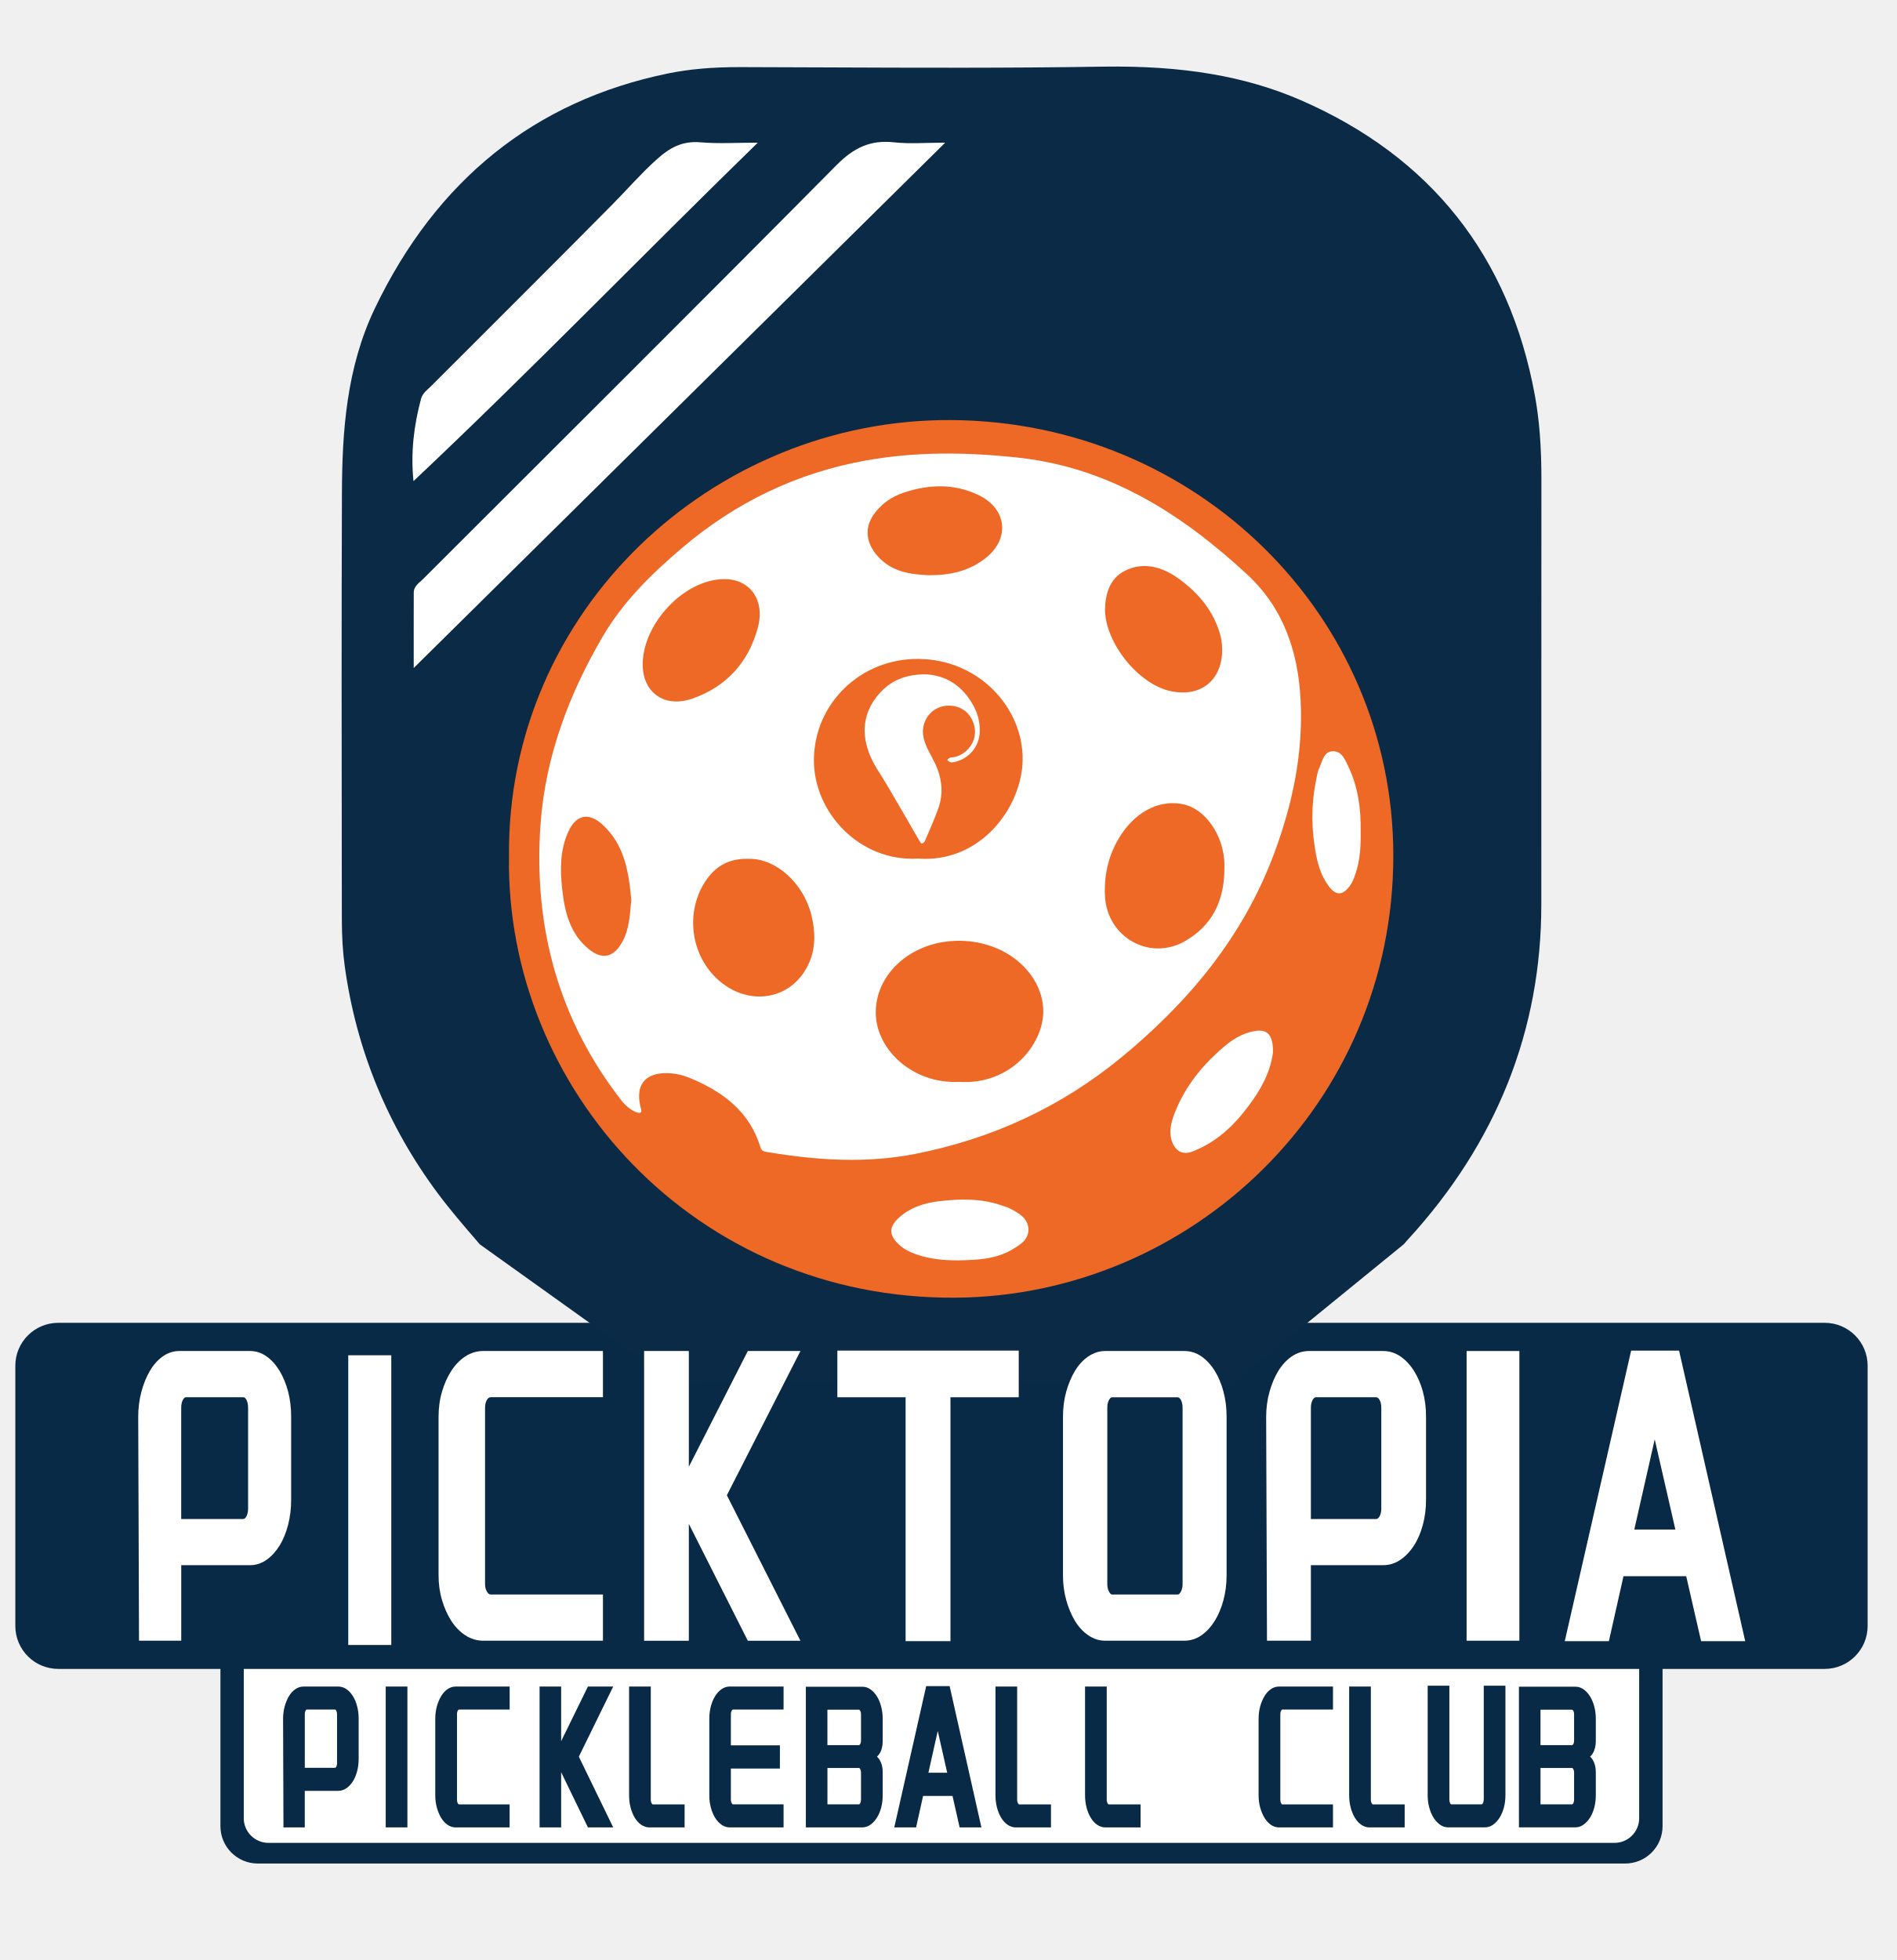
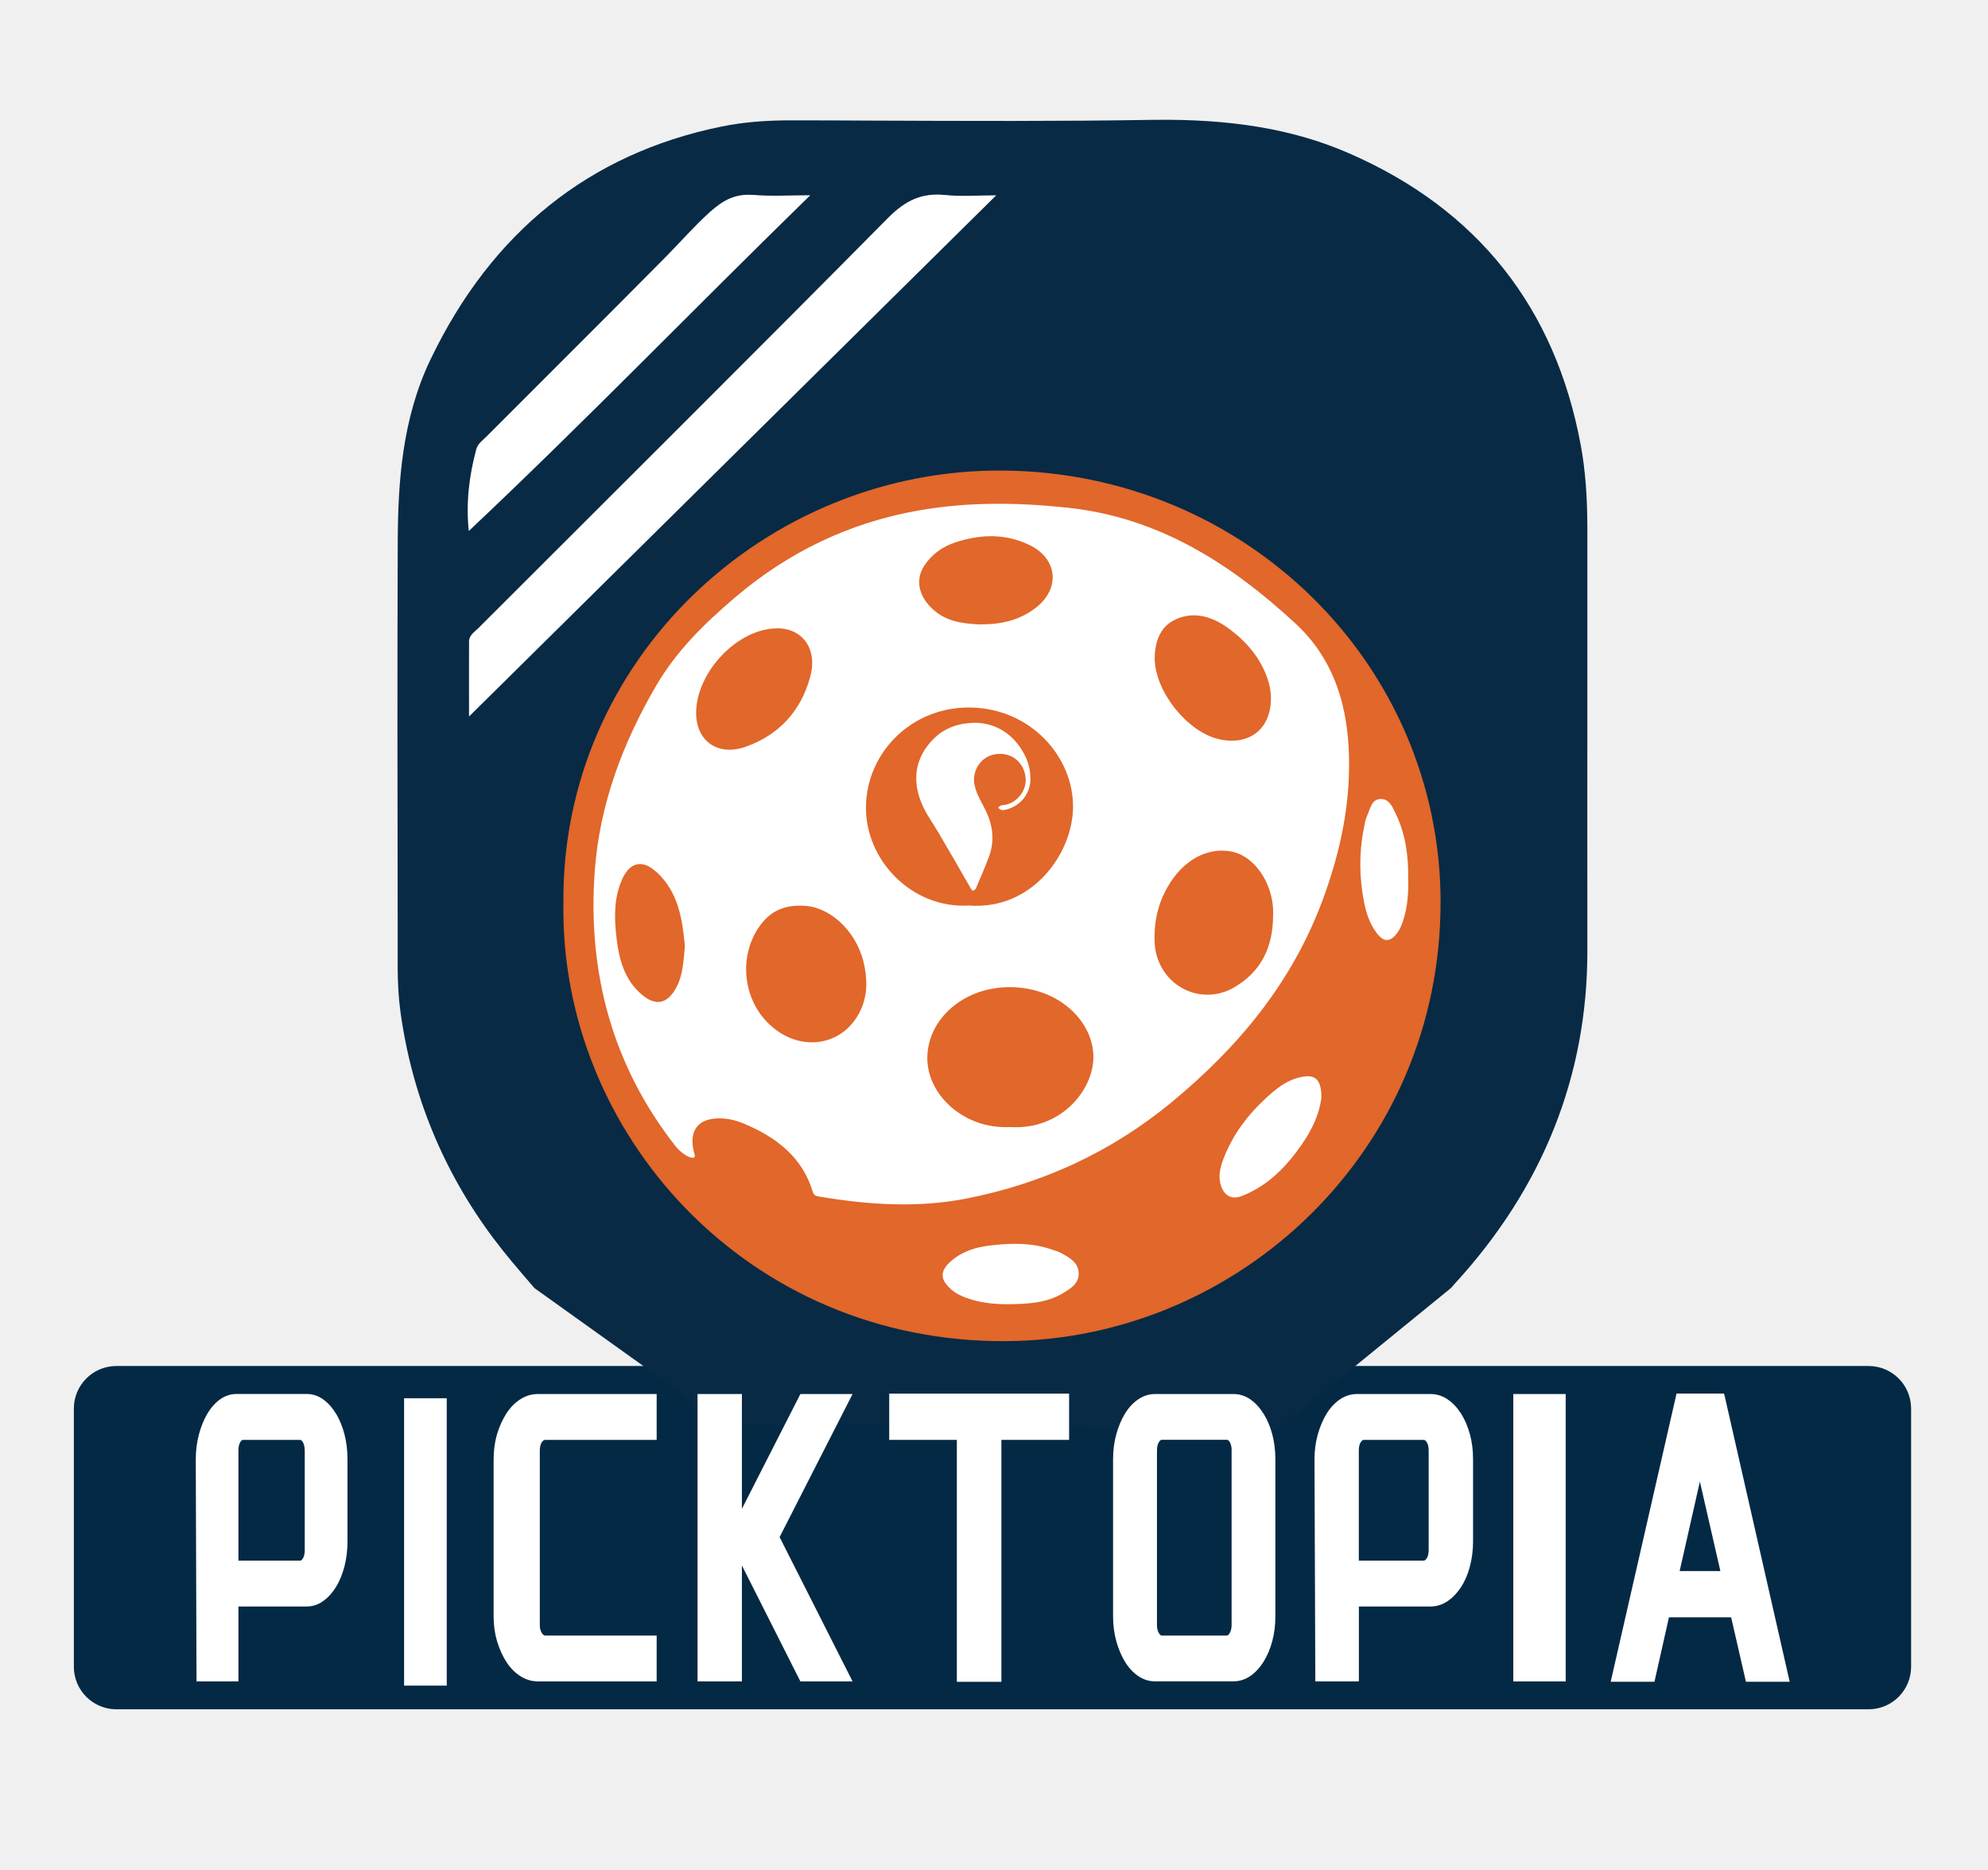
- <svg xmlns="http://www.w3.org/2000/svg" version="1.1" id="图层_1" x="0px" y="0px" viewBox="80 380 600 620" style="enable-background:new 0 0 768 1366;" xml:space="preserve">
-   <style type="text/css">
- 	.st0{fill:#082A46;}
- 	.st1{fill:#FFFFFF;}
- 	.st2{fill:#0A2A46;}
- 	.st3{fill:none;}
- 	.st4{fill:#EE6826;}
- </style>
+ <svg xmlns="http://www.w3.org/2000/svg" id="_图层_1" data-name="图层 1" viewBox="0 0 288 270.83">
+   <defs>
+     <style>
+       .cls-1 {
+         fill: none;
+       }
+ 
+       .cls-1, .cls-2, .cls-3, .cls-4, .cls-5 {
+         stroke-width: 0px;
+       }
+ 
+       .cls-2 {
+         fill: #fff;
+       }
+ 
+       .cls-3 {
+         fill: #e1672a;
+       }
+ 
+       .cls-4 {
+         fill: #042944;
+       }
+ 
+       .cls-5 {
+         fill: #082a45;
+       }
+     </style>
+   </defs>
+   <rect class="cls-4" x="10.7" y="197.84" width="266.16" height="49.72" rx="6.16" ry="6.16" />
+   <path class="cls-5" d="m105.37,206.54l-27.93-19.97-.39-.45c-1.98-2.3-3.85-4.47-5.6-6.81-7.26-9.72-11.78-20.73-13.43-32.73-.28-2-.41-4.2-.41-6.73v-7.06c-.03-17.78-.06-36.16.01-54.24.03-8.68.63-17.89,4.73-26.45,8.85-18.47,23.01-29.83,42.07-33.75,3.1-.64,6.44-.94,10.58-.92,3.93,0,7.87.02,11.8.04,13.16.05,26.78.11,40.13-.11,11.44-.17,20.49,1.35,28.48,4.83,18.63,8.11,29.93,22.37,33.61,42.38.64,3.51.94,7.34.94,12.07,0,7.37,0,14.74,0,22.11,0,12.99-.02,25.98,0,38.98.01,18.08-6.45,34.29-19.2,48.18-.08.09-.16.18-.24.27l-.31.36-25.29,20.61-4.74.12c-9.35-.53-54.14-1.24-68.28-.89l-6.53.15Z" />
+   <path class="cls-2" d="m136.96,28.25c-3.43-.38-5.82.81-8.29,3.29-19.7,19.9-39.57,39.64-59.37,59.43-.56.56-1.35,1.02-1.35,1.95-.02,3.37,0,6.73,0,10.85,25.66-25.36,50.82-50.23,76.37-75.48-2.83,0-5.12.2-7.35-.05Z" />
+   <path class="cls-1" d="m199.46,135.15c1.02,1.34,1.95,1.31,2.97-.03.39-.52.62-1.11.83-1.74.68-1.99.8-4.04.76-6.3.04-3.04-.36-6.17-1.75-9.13-.49-1.03-.95-2.26-2.23-2.24-1.35.02-1.52,1.46-1.97,2.43-.27.58-.36,1.25-.48,1.88-.7,3.52-.65,7.06.03,10.57.31,1.62.83,3.21,1.85,4.55Z" />
+   <path class="cls-2" d="m109.18,28.24c-2.66-.23-4.43.74-6.41,2.53-2.22,2.01-4.14,4.23-6.23,6.34-8.64,8.73-17.36,17.39-26.04,26.09-.57.57-1.29,1.05-1.51,1.89-1.03,3.84-1.5,7.73-1.08,11.82,16.83-15.85,32.74-32.32,49.47-48.63-3.02,0-5.63.17-8.2-.05Z" />
+   <path class="cls-3" d="m208.7,130.64c-.05-34.47-28.28-62.28-63.53-62.49-34.28-.2-63.88,27.37-63.55,62.67-.51,33.34,26.66,63.73,64.28,63.42,33.64-.28,62.85-27.65,62.79-63.6Z" />
+   <path class="cls-3" d="m187.07,167.75c-1.95,2.4-4.29,4.36-7.26,5.49-1.28.49-2.36.02-2.89-1.39-.51-1.37-.19-2.69.29-3.97,1.33-3.53,3.53-6.44,6.32-8.98,1.36-1.24,2.72-2.33,4.54-2.83,2.34-.64,3.34.08,3.34,2.86-.38,3.24-2.18,6.14-4.35,8.81Z" />
+   <path class="cls-3" d="m197.58,120.03c.13-.64.21-1.3.48-1.88.45-.97.62-2.41,1.97-2.43,1.28-.02,1.74,1.21,2.23,2.24,1.4,2.95,1.79,6.09,1.75,9.13.04,2.26-.08,4.3-.76,6.3-.21.62-.44,1.22-.83,1.74-1.02,1.35-1.94,1.37-2.97.03-1.02-1.34-1.54-2.93-1.85-4.55-.68-3.51-.73-7.05-.03-10.57Z" />
+   <path class="cls-2" d="m118.78,173.32c-.4-.07-.84-.08-1.04-.73-1.53-5.04-5.3-7.88-9.92-9.83-.75-.32-1.55-.57-2.35-.69-3.37-.49-6.09.81-4.84,5.16.28.98-1.57.31-2.85-1.33-8.95-11.47-12.7-24.84-11.62-39.75.7-9.59,4.03-18.52,8.91-26.86,2.95-5.05,7-9,11.38-12.73,7.75-6.61,16.62-10.87,26.63-12.63,7.15-1.26,14.34-1.17,21.57-.4,13.19,1.4,23.62,8.08,33.04,16.79,5.19,4.8,7.3,11,7.68,17.85.43,7.67-1.1,15.03-3.77,22.21-4.45,11.98-12.27,21.37-22.01,29.37-8.67,7.12-18.53,11.65-29.5,13.82-7.11,1.41-14.22.93-21.3-.25Z" />
+   <path class="cls-3" d="m137.82,186.75c-1.65-1.44-1.69-2.67-.01-4.13,1.57-1.36,3.53-1.98,5.52-2.23,3.11-.38,6.25-.45,9.28.65.33.12.69.2,1,.37,1.27.67,2.64,1.38,2.67,3.02.02,1.47-1.17,2.19-2.32,2.87-2.4,1.42-5.05,1.51-7.71,1.57-2.08.02-4.13-.17-6.11-.87-.85-.3-1.64-.67-2.32-1.26Z" />
+   <path class="cls-3" d="m178.77,143.01c3.93-2.25,5.64-5.86,5.66-10.33,0-.35.02-.71,0-1.06-.21-3.88-2.69-7.46-5.69-8.21-3.31-.83-6.77.79-9.04,4.17-1.82,2.7-2.56,5.66-2.43,8.89.25,5.93,6.36,9.48,11.5,6.55Z" />
+   <path class="cls-3" d="m116.28,131.18c-2.95-.12-4.82.98-6.21,2.92-2.99,4.16-2.54,10.16,1,13.87,4.39,4.61,11.11,3.79,13.64-1.74,1.01-2.21.96-4.59.38-6.94-1.14-4.65-5.08-8.08-8.81-8.11Z" />
+   <path class="cls-3" d="m95.04,126.25c-1.97-1.8-3.78-1.38-4.88,1.03-1.2,2.63-1.19,5.43-.89,8.18.36,3.25,1.08,6.45,3.82,8.68,1.93,1.58,3.55,1.23,4.79-.94,1.06-1.87,1.13-3.94,1.34-6.15-.36-3.9-.93-7.87-4.16-10.81Z" />
+   <path class="cls-2" d="m204.01,127.08c.04,2.26-.08,4.3-.76,6.3-.21.62-.44,1.22-.83,1.74-1.02,1.35-1.94,1.37-2.97.03-1.02-1.34-1.54-2.93-1.85-4.55-.68-3.51-.73-7.05-.03-10.57.13-.64.21-1.3.48-1.88.45-.97.62-2.41,1.97-2.43,1.28-.02,1.74,1.21,2.23,2.24,1.4,2.95,1.79,6.09,1.75,9.13Z" />
+   <path class="cls-2" d="m188.08,156.08c-1.82.49-3.18,1.59-4.54,2.83-2.78,2.53-4.98,5.45-6.32,8.98-.48,1.28-.8,2.6-.29,3.97.52,1.41,1.61,1.87,2.89,1.39,2.96-1.13,5.31-3.09,7.26-5.49,2.17-2.67,3.97-5.58,4.35-8.81,0-2.78-1-3.49-3.34-2.86Z" />
+   <path class="cls-2" d="m153.95,187.31c1.15-.68,2.34-1.41,2.32-2.87-.03-1.64-1.4-2.35-2.67-3.02-.31-.16-.66-.25-1-.37-3.03-1.11-6.17-1.03-9.28-.65-1.99.24-3.95.86-5.52,2.23-1.68,1.45-1.64,2.68.01,4.13.68.59,1.47.97,2.32,1.26,1.98.7,4.03.89,6.11.87,2.66-.05,5.31-.15,7.71-1.57Z" />
+   <path class="cls-3" d="m146.3,163.23c-6.62.33-12-4.63-11.96-10.05.05-5.63,5.32-10.29,12.1-10.21,6.99.08,12.02,5,11.96,10.23-.06,4.73-4.75,10.53-12.11,10.03Z" />
+   <path class="cls-3" d="m140.05,104.91c5.82-.47,11.11,5.3,11.01,10.57-.13,6.97-4.8,12.01-11.49,12.07-6.07.06-11.21-4.87-11.2-10.74.01-6.76,5.06-11.9,11.68-11.9Z" />
+   <path class="cls-3" d="m112.5,91c3.76-.05,5.96,2.99,4.89,6.97-1.33,4.96-4.48,8.43-9.29,10.16-4.2,1.51-7.37-.91-7.25-5.1.16-5.78,5.98-11.95,11.65-12.02Z" />
+   <path class="cls-3" d="m141.96,90.44c-2.57-.13-5.31-.4-7.42-2.81-1.51-1.74-1.89-3.84-.6-5.76,1.09-1.63,2.61-2.7,4.47-3.32,3.61-1.19,7.21-1.3,10.7.37,4.11,1.97,4.55,6.3.95,9.1-2.29,1.78-4.95,2.43-8.1,2.41Z" />
+   <path class="cls-1" d="m141.96,90.44c3.15.01,5.82-.64,8.1-2.41,3.6-2.8,3.16-7.13-.95-9.1-3.49-1.67-7.08-1.56-10.7-.37-1.86.61-3.38,1.68-4.47,3.32-1.28,1.92-.91,4.02.6,5.76,2.1,2.41,4.85,2.68,7.42,2.81Z" />
+   <path class="cls-1" d="m151.06,115.47c.1-5.27-5.2-11.04-11.01-10.57-6.62,0-11.67,5.14-11.68,11.9,0,5.87,5.13,10.8,11.2,10.74,6.69-.06,11.36-5.1,11.49-12.07Z" />
+   <path class="cls-1" d="m117.39,97.97c1.07-3.98-1.14-7.02-4.89-6.97-5.67.07-11.49,6.24-11.65,12.02-.12,4.19,3.05,6.61,7.25,5.1,4.81-1.73,7.96-5.2,9.29-10.16Z" />
+   <path class="cls-3" d="m167.27,95.43c.03-2.33.7-4.53,2.82-5.61,2.65-1.36,5.37-.6,7.69,1.05,2.61,1.86,4.73,4.23,5.82,7.35.32.9.5,1.81.52,2.77.07,4.54-3.11,7.09-7.56,6.06-4.57-1.06-9.19-6.86-9.28-11.61Z" />
+   <path class="cls-1" d="m176.56,107.04c4.45,1.04,7.62-1.52,7.56-6.06-.01-.96-.2-1.86-.52-2.77-1.1-3.13-3.21-5.49-5.82-7.35-2.31-1.65-5.03-2.41-7.68-1.05-2.12,1.09-2.78,3.29-2.82,5.61.09,4.75,4.72,10.55,9.28,11.61Z" />
+   <path class="cls-3" d="m140.35,131.15c-8.25.47-14.96-6.56-14.9-14.23.06-7.96,6.64-14.56,15.09-14.45,8.71.11,14.99,7.08,14.91,14.48-.07,6.69-5.92,14.9-15.09,14.2Z" />
+   <path class="cls-2" d="m149.28,112.92c-.07,2.17-1.54,3.9-3.68,4.37-.17.04-.37.06-.54.01-.17-.05-.32-.2-.47-.31.15-.12.3-.33.46-.34.77-.08,1.47-.28,2.09-.79,1.49-1.22,1.73-2.87,1.19-4.29-.65-1.71-2.26-2.58-4.03-2.35-2.18.28-3.59,2.42-3.1,4.57.31,1.37,1.09,2.51,1.67,3.75.98,2.1,1.22,4.24.44,6.42-.57,1.59-1.27,3.14-1.93,4.7-.06.15-.26.28-.42.34-.06.02-.23-.18-.31-.31-.82-1.4-1.62-2.81-2.43-4.22-.72-1.25-1.45-2.49-2.19-3.74-.4-.68-.82-1.36-1.25-2.03-.91-1.41-1.64-2.9-1.92-4.56-.43-2.51.27-4.73,1.92-6.63,1.64-1.9,3.75-2.81,6.63-2.83,2.95.1,5.41,1.64,6.97,4.54.6,1.13.93,2.39.89,3.71Z" />
  <g>
-     <path class="st0" d="M149.74,957.67v-61.23c0-6.52,5.29-11.81,11.81-11.81h432.63c6.52,0,11.81,5.29,11.81,11.81v61.23   c0,6.52-5.29,11.81-11.81,11.81H161.54C155.02,969.48,149.74,964.19,149.74,957.67z" />
-     <path class="st1" d="M590.79,962.95H164.93c-4.31,0-7.81-3.5-7.81-7.81v-56.18c0-4.31,3.5-7.81,7.81-7.81h425.85   c4.31,0,7.81,3.5,7.81,7.81v56.18C598.59,959.45,595.1,962.95,590.79,962.95z" />
-     <path class="st0" d="M657.28,907.92H98.44c-7.51,0-13.59-6.08-13.59-13.59v-82.3c0-7.51,6.08-13.59,13.59-13.59h558.84   c7.51,0,13.59,6.08,13.59,13.59v82.3C670.87,901.83,664.78,907.92,657.28,907.92z" />
-     <g>
-       <path class="st0" d="M191.69,916.6c-0.57-0.93-1.25-1.69-2.02-2.23c-0.81-0.58-1.7-0.87-2.66-0.87h-10.97    c-0.95,0-1.85,0.29-2.66,0.87c-0.77,0.55-1.45,1.3-2,2.24c-0.54,0.91-0.98,1.98-1.32,3.2c-0.33,1.22-0.5,2.51-0.5,3.86l0.12,34.38    h6.74v-11.56h10.58c0.95,0,1.85-0.29,2.66-0.87c0.77-0.54,1.44-1.28,2.01-2.19c0.56-0.89,1.01-1.97,1.33-3.19    c0.31-1.21,0.47-2.51,0.47-3.85v-12.72c0-1.39-0.16-2.7-0.48-3.89C192.7,918.58,192.25,917.51,191.69,916.6z M186.63,922.3v15.38    c0,0.52-0.09,0.93-0.28,1.23c-0.18,0.29-0.33,0.29-0.4,0.29h-9.52v-16.9c0-0.52,0.09-0.93,0.28-1.23c0.18-0.3,0.31-0.3,0.36-0.3    h8.88c0.07,0,0.22,0,0.4,0.29C186.53,921.37,186.63,921.79,186.63,922.3z" />
-       <rect x="202.03" y="913.5" class="st0" width="6.86" height="44.55" />
-       <path class="st0" d="M221.53,914.36L221.53,914.36c-0.77,0.55-1.45,1.3-2,2.24c-0.54,0.9-0.98,1.97-1.32,3.17    c-0.33,1.2-0.5,2.51-0.5,3.89v24.29c0,1.35,0.17,2.64,0.5,3.83c0.33,1.19,0.77,2.26,1.31,3.17c0.56,0.94,1.23,1.69,2,2.24    c0.81,0.58,1.7,0.87,2.66,0.87h17.05v-7.28h-15.98c-0.07,0-0.21,0-0.39-0.32c-0.19-0.32-0.28-0.71-0.28-1.15v-27    c0-0.52,0.09-0.93,0.28-1.23c0.18-0.3,0.33-0.3,0.4-0.3h15.98v-7.28h-17.05C223.23,913.5,222.34,913.79,221.53,914.36z" />
-       <polygon class="st0" points="266,913.5 257.53,930.79 257.53,913.5 250.71,913.5 250.71,958.05 257.53,958.05 257.53,940.59     265.82,957.67 266,958.05 274,958.05 263.13,935.68 274,913.5   " />
-       <path class="st0" d="M286.18,950.46c-0.19-0.33-0.29-0.71-0.29-1.15V913.5h-6.86v34.39c0,1.4,0.16,2.7,0.47,3.89    c0.32,1.19,0.75,2.26,1.3,3.18c0.56,0.94,1.24,1.69,2.03,2.24c0.82,0.57,1.71,0.86,2.63,0.86h11.13v-7.28h-10.06    C286.49,950.77,286.36,950.77,286.18,950.46z" />
-       <path class="st0" d="M308.23,914.36L308.23,914.36c-0.77,0.55-1.45,1.3-2.02,2.23c-0.56,0.91-1,1.98-1.32,3.18    c-0.32,1.19-0.48,2.5-0.48,3.89v24.29c0,1.35,0.16,2.64,0.48,3.82c0.31,1.19,0.76,2.27,1.32,3.18c0.57,0.93,1.25,1.69,2.02,2.23    c0.81,0.58,1.69,0.87,2.62,0.87h17.05v-7.28h-15.99c-0.04,0-0.18,0-0.38-0.33c-0.2-0.32-0.3-0.7-0.3-1.14v-9.86h15.51v-7.34    h-15.51v-9.8c0-0.51,0.1-0.92,0.29-1.22c0.2-0.31,0.33-0.31,0.39-0.31h15.99v-7.28h-17.05    C309.92,913.5,309.04,913.79,308.23,914.36z" />
-       <path class="st0" d="M357.47,916.66c-0.57-0.93-1.25-1.68-2.02-2.23c-0.81-0.58-1.69-0.87-2.62-0.87h-17.88v44.49h17.88    c0.93,0,1.81-0.3,2.63-0.91c0.77-0.57,1.44-1.31,2-2.21c0.56-0.88,1-1.94,1.33-3.16c0.31-1.2,0.47-2.51,0.47-3.88v-7.36    c0-1.5-0.32-2.79-0.97-3.84c-0.25-0.41-0.53-0.75-0.84-1.01c0.32-0.28,0.61-0.63,0.86-1.03c0.32-0.51,0.56-1.11,0.71-1.78    c0.16-0.65,0.24-1.33,0.24-2.03v-7.11c0-1.38-0.16-2.68-0.48-3.89C358.47,918.63,358.02,917.56,357.47,916.66z M352.4,940.78v8.46    c0,0.48-0.1,0.89-0.28,1.21c-0.18,0.32-0.31,0.32-0.35,0.32h-9.99v-11.52h9.99c0.04,0,0.17,0,0.35,0.31    C352.31,939.89,352.4,940.3,352.4,940.78z M352.4,930.51c0,0.51-0.09,0.93-0.28,1.23c-0.18,0.29-0.31,0.29-0.36,0.29h-9.99v-11.2    h9.99c0.05,0,0.18,0,0.36,0.29c0.19,0.31,0.28,0.73,0.28,1.24V930.51z" />
-       <path class="st0" d="M373.02,913.37l-10.09,44.68h6.9l2.21-9.95h9.31l2.13,9.43l0.12,0.52h6.89l-10.05-44.68H373.02z     M379.67,940.76h-5.95l2.96-13.21L379.67,940.76z" />
-       <path class="st0" d="M402.09,950.46L402.09,950.46c-0.19-0.33-0.29-0.71-0.29-1.15V913.5h-6.86v34.39c0,1.38,0.16,2.69,0.48,3.89    c0.32,1.19,0.75,2.26,1.3,3.18c0.56,0.94,1.25,1.7,2.02,2.24c0.82,0.57,1.71,0.86,2.63,0.86h11.13v-7.28h-10.06    C402.39,950.77,402.26,950.77,402.09,950.46z" />
-       <path class="st0" d="M430.43,950.46L430.43,950.46c-0.19-0.33-0.29-0.71-0.29-1.15V913.5h-6.86v34.39c0,1.38,0.16,2.69,0.48,3.89    c0.32,1.19,0.75,2.26,1.3,3.18c0.56,0.95,1.25,1.7,2.02,2.24c0.82,0.57,1.71,0.86,2.64,0.86h11.13v-7.28h-10.07    C430.74,950.77,430.61,950.77,430.43,950.46z" />
-       <path class="st0" d="M482.01,914.36c-0.78,0.55-1.45,1.31-2,2.24c-0.54,0.91-0.98,1.97-1.32,3.17c-0.33,1.2-0.5,2.51-0.5,3.89    v24.29c0,1.34,0.17,2.63,0.5,3.83c0.33,1.19,0.77,2.26,1.32,3.17c0.55,0.94,1.23,1.69,2,2.24c0.81,0.58,1.7,0.87,2.66,0.87h17.05    v-7.28h-15.99c-0.07,0-0.21,0-0.39-0.32c-0.19-0.32-0.28-0.71-0.28-1.15v-27c0-0.52,0.09-0.93,0.28-1.24    c0.18-0.29,0.32-0.29,0.39-0.29h15.99v-7.28h-17.05C483.71,913.5,482.82,913.79,482.01,914.36z" />
-       <path class="st0" d="M513.99,950.46L513.99,950.46c-0.19-0.33-0.29-0.71-0.29-1.15V913.5h-6.86v34.39c0,1.39,0.16,2.69,0.48,3.89    c0.32,1.19,0.75,2.26,1.3,3.18c0.57,0.95,1.25,1.7,2.02,2.24c0.82,0.57,1.71,0.86,2.63,0.86h11.13v-7.28h-10.06    C514.29,950.77,514.17,950.77,513.99,950.46z" />
-       <path class="st0" d="M549.4,949.24c0,0.48-0.1,0.89-0.28,1.21c-0.18,0.32-0.33,0.32-0.39,0.32h-9.52c-0.07,0-0.21,0-0.39-0.32    c-0.19-0.32-0.28-0.73-0.28-1.21v-36h-6.86v34.64c0,1.34,0.16,2.63,0.48,3.82c0.31,1.19,0.76,2.26,1.32,3.18    c0.58,0.95,1.24,1.68,2.01,2.25c0.81,0.6,1.71,0.91,2.67,0.91h11.65c0.96,0,1.86-0.31,2.67-0.91c0.76-0.57,1.44-1.32,2.01-2.25    c0.56-0.92,1-1.99,1.32-3.18c0.31-1.18,0.47-2.47,0.47-3.82v-34.64h-6.86V949.24z" />
-       <path class="st0" d="M583.92,934.63c0.31-0.51,0.54-1.09,0.71-1.77c0.16-0.65,0.24-1.33,0.24-2.03v-7.11    c0-1.38-0.16-2.69-0.48-3.89c-0.32-1.2-0.76-2.27-1.32-3.18c-0.57-0.93-1.25-1.68-2.02-2.23c-0.81-0.58-1.69-0.87-2.62-0.87    h-17.88v44.49h17.88c0.94,0,1.82-0.31,2.63-0.91c0.76-0.57,1.44-1.31,2.01-2.21c0.56-0.9,1-1.96,1.32-3.15    c0.32-1.2,0.48-2.5,0.48-3.89v-7.36c0-1.49-0.33-2.78-0.97-3.84c-0.25-0.41-0.53-0.75-0.84-1.01    C583.38,935.39,583.67,935.04,583.92,934.63L583.92,934.63z M578,949.24c0,0.48-0.1,0.89-0.28,1.21    c-0.18,0.32-0.31,0.32-0.35,0.32h-9.99v-11.52h9.99c0.04,0,0.17,0,0.35,0.32c0.19,0.32,0.28,0.73,0.28,1.21V949.24z M578,930.51    c0,0.53-0.09,0.93-0.28,1.23c-0.18,0.29-0.31,0.29-0.36,0.29h-9.99v-11.2h9.99c0.05,0,0.17,0,0.36,0.29    c0.19,0.31,0.28,0.71,0.28,1.24V930.51z" />
-     </g>
-     <path class="st2" d="M293.28,817.59l-61.48-43.97l-0.85-0.99c-4.36-5.06-8.48-9.84-12.33-14.99   c-15.98-21.4-25.93-45.65-29.56-72.07c-0.61-4.41-0.9-9.26-0.91-14.82l-0.02-15.54c-0.05-39.14-0.1-79.61,0.05-119.42   c0.07-19.11,1.38-39.39,10.41-58.23c19.49-40.68,50.66-65.67,92.64-74.3c6.83-1.4,14.18-2.06,23.3-2.03   c8.66,0.02,17.33,0.05,25.99,0.09c28.98,0.12,58.95,0.24,88.36-0.24c25.18-0.38,45.1,2.97,62.7,10.63   c41.01,17.86,65.91,49.25,74,93.3c1.42,7.72,2.08,16.17,2.08,26.57c0,16.23-0.01,32.46-0.02,48.69   c-0.02,28.61-0.03,57.21-0.01,85.82c0.03,39.81-14.19,75.5-42.27,106.08c-0.18,0.2-0.35,0.4-0.53,0.6l-0.68,0.79l-55.69,45.39   l-10.43,0.26c-20.58-1.17-119.21-2.73-150.34-1.95L293.28,817.59z" />
-     <path class="st1" d="M362.85,425.02c-7.55-0.84-12.82,1.78-18.24,7.25c-43.38,43.81-87.12,87.27-130.73,130.86   c-1.23,1.23-2.97,2.24-2.98,4.3c-0.03,7.41-0.01,14.82-0.01,23.88c56.5-55.85,111.89-110.59,168.14-166.18   C372.79,425.13,367.77,425.57,362.85,425.02z" />
-     <path class="st3" d="M500.45,660.4c2.25,2.95,4.29,2.89,6.53-0.07c0.86-1.14,1.36-2.45,1.83-3.83c1.5-4.39,1.76-8.9,1.67-13.86   c0.09-6.69-0.78-13.59-3.86-20.09c-1.08-2.27-2.1-4.97-4.91-4.93c-2.98,0.05-3.35,3.21-4.34,5.35c-0.59,1.27-0.78,2.74-1.06,4.14   c-1.55,7.76-1.43,15.54,0.06,23.27C497.06,653.95,498.2,657.45,500.45,660.4z" />
-     <path class="st1" d="M301.69,425.02c-5.85-0.5-9.76,1.63-14.12,5.58c-4.89,4.42-9.12,9.32-13.71,13.96   c-19.02,19.23-38.22,38.3-57.33,57.44c-1.26,1.26-2.83,2.31-3.33,4.16c-2.26,8.46-3.31,17.03-2.38,26.03   c37.05-34.91,72.08-71.17,108.92-107.06C313.08,425.13,307.35,425.5,301.69,425.02z" />
-     <path class="st4" d="M520.81,650.46c-0.12-75.89-62.27-137.12-139.87-137.58c-75.47-0.45-140.64,60.26-139.91,137.98   c-1.12,73.41,58.7,140.33,141.52,139.63C456.62,789.86,520.93,729.6,520.81,650.46z" />
-     <path class="st4" d="M473.18,732.18c-4.3,5.29-9.45,9.61-15.98,12.09c-2.81,1.07-5.2,0.04-6.35-3.06   c-1.12-3.02-0.41-5.93,0.65-8.74c2.93-7.77,7.78-14.19,13.91-19.77c2.99-2.72,5.99-5.14,10-6.22c5.16-1.4,7.35,0.18,7.36,6.29   C481.92,719.9,477.96,726.29,473.18,732.18z" />
-     <path class="st4" d="M496.31,627.11c0.28-1.4,0.47-2.87,1.06-4.14c0.99-2.14,1.36-5.3,4.34-5.35c2.81-0.05,3.83,2.65,4.91,4.93   c3.08,6.5,3.95,13.41,3.86,20.09c0.09,4.97-0.17,9.48-1.67,13.86c-0.47,1.37-0.97,2.69-1.83,3.83c-2.24,2.96-4.28,3.02-6.53,0.07   c-2.25-2.95-3.4-6.45-4.08-10.01C494.88,642.66,494.76,634.87,496.31,627.11z" />
-     <path class="st1" d="M322.83,744.44c-0.88-0.15-1.85-0.18-2.28-1.61c-3.37-11.11-11.68-17.36-21.84-21.65   c-1.65-0.7-3.41-1.26-5.17-1.51c-7.42-1.07-13.4,1.77-10.67,11.35c0.62,2.16-3.45,0.69-6.27-2.92   c-19.7-25.26-27.97-54.69-25.58-87.51c1.54-21.11,8.87-40.77,19.61-59.15c6.5-11.11,15.41-19.82,25.05-28.03   c17.06-14.54,36.6-23.93,58.63-27.81c15.74-2.78,31.57-2.57,47.48-0.88c29.04,3.09,52,17.79,72.75,36.97   c11.43,10.57,16.07,24.22,16.91,39.29c0.94,16.88-2.43,33.09-8.31,48.9c-9.8,26.37-27.02,47.05-48.46,64.67   c-19.08,15.68-40.8,25.64-64.95,30.43C354.08,748.09,338.43,747.04,322.83,744.44z" />
-     <path class="st4" d="M364.73,774.01c-3.64-3.18-3.72-5.88-0.03-9.08c3.46-3,7.77-4.37,12.15-4.9c6.85-0.84,13.77-1,20.44,1.44   c0.73,0.27,1.51,0.45,2.19,0.81c2.8,1.48,5.81,3.04,5.87,6.65c0.05,3.23-2.57,4.83-5.1,6.33c-5.28,3.12-11.11,3.33-16.97,3.45   c-4.58,0.05-9.09-0.38-13.45-1.91C367.97,776.13,366.23,775.31,364.73,774.01z" />
-     <path class="st4" d="M454.91,677.7c8.66-4.94,12.43-12.9,12.45-22.75c0-0.78,0.04-1.56-0.01-2.34   c-0.46-8.54-5.92-16.42-12.53-18.08c-7.29-1.83-14.91,1.75-19.91,9.18c-4,5.95-5.64,12.46-5.34,19.58   C430.13,676.35,443.58,684.17,454.91,677.7z" />
-     <path class="st4" d="M317.31,651.67c-6.5-0.26-10.6,2.16-13.66,6.42c-6.58,9.16-5.59,22.36,2.2,30.54   c9.66,10.15,24.47,8.35,30.03-3.83c2.22-4.86,2.11-10.1,0.83-15.29C334.19,659.29,325.53,651.72,317.31,651.67z" />
-     <path class="st4" d="M270.56,640.8c-4.35-3.96-8.33-3.04-10.75,2.27c-2.64,5.8-2.63,11.95-1.97,18.01   c0.78,7.15,2.38,14.2,8.4,19.12c4.25,3.48,7.82,2.71,10.54-2.07c2.34-4.11,2.49-8.68,2.94-13.53   C278.92,656.01,277.68,647.28,270.56,640.8z" />
-     <path class="st1" d="M510.48,642.65c0.09,4.97-0.17,9.48-1.67,13.86c-0.47,1.37-0.97,2.69-1.83,3.83   c-2.24,2.96-4.28,3.02-6.53,0.07c-2.25-2.95-3.4-6.45-4.08-10.01c-1.49-7.73-1.61-15.51-0.06-23.27c0.28-1.4,0.47-2.87,1.06-4.14   c0.99-2.14,1.36-5.3,4.34-5.35c2.81-0.05,3.83,2.65,4.91,4.93C509.7,629.05,510.57,635.96,510.48,642.65z" />
-     <path class="st1" d="M475.4,706.49c-4,1.09-7.01,3.5-10,6.22c-6.13,5.58-10.98,12-13.91,19.77c-1.06,2.81-1.77,5.72-0.65,8.74   c1.15,3.1,3.54,4.13,6.35,3.06c6.52-2.49,11.68-6.8,15.98-12.09c4.78-5.88,8.74-12.28,9.58-19.4   C482.76,706.66,480.56,705.09,475.4,706.49z" />
-     <path class="st1" d="M400.26,775.24c2.54-1.5,5.16-3.1,5.1-6.33c-0.06-3.61-3.08-5.17-5.87-6.65c-0.68-0.36-1.46-0.54-2.19-0.81   c-6.67-2.43-13.59-2.27-20.44-1.44c-4.38,0.53-8.69,1.9-12.15,4.9c-3.69,3.2-3.61,5.9,0.03,9.08c1.5,1.31,3.24,2.13,5.1,2.78   c4.36,1.53,8.87,1.95,13.45,1.91C389.15,778.57,394.98,778.36,400.26,775.24z" />
-     <path class="st4" d="M383.4,722.22c-14.57,0.73-26.43-10.2-26.33-22.14c0.11-12.39,11.72-22.65,26.65-22.48   c15.38,0.17,26.47,11.02,26.34,22.52C409.94,710.54,399.6,723.31,383.4,722.22z" />
-     <path class="st4" d="M369.64,593.81c12.8-1.03,24.46,11.66,24.25,23.27c-0.28,15.36-10.56,26.44-25.3,26.58   c-13.36,0.13-24.68-10.73-24.66-23.65C343.95,605.14,355.06,593.81,369.64,593.81z" />
-     <path class="st4" d="M308.99,563.19c8.27-0.1,13.13,6.59,10.77,15.35c-2.93,10.91-9.86,18.56-20.45,22.36   c-9.25,3.32-16.23-2.01-15.97-11.24C283.7,576.94,296.51,563.35,308.99,563.19z" />
-     <path class="st4" d="M373.86,561.96c-5.66-0.29-11.7-0.88-16.33-6.19c-3.33-3.82-4.15-8.46-1.33-12.68c2.41-3.6,5.76-5.95,9.84-7.3   c7.95-2.62,15.87-2.86,23.55,0.82c9.05,4.34,10.03,13.88,2.1,20.04C386.66,560.56,380.8,561.99,373.86,561.96z" />
-     <path class="st3" d="M373.86,561.96c6.94,0.02,12.8-1.4,17.84-5.32c7.93-6.17,6.95-15.71-2.1-20.04   c-7.68-3.68-15.6-3.44-23.55-0.82c-4.09,1.35-7.43,3.71-9.84,7.3c-2.83,4.22-2,8.86,1.33,12.68   C362.16,561.08,368.2,561.68,373.86,561.96z" />
-     <path class="st3" d="M393.89,617.08c0.21-11.61-11.45-24.3-24.25-23.27c-14.58,0-25.69,11.32-25.71,26.2   c-0.02,12.92,11.3,23.78,24.66,23.65C383.33,643.52,393.61,632.44,393.89,617.08z" />
-     <path class="st3" d="M319.77,578.55c2.35-8.76-2.5-15.46-10.77-15.35c-12.48,0.16-25.3,13.75-25.65,26.48   c-0.25,9.23,6.72,14.56,15.97,11.24C309.9,597.1,316.84,589.46,319.77,578.55z" />
-     <path class="st4" d="M429.59,572.96c0.07-5.12,1.54-9.97,6.2-12.36c5.84-3,11.83-1.32,16.92,2.31c5.76,4.1,10.41,9.3,12.82,16.19   c0.7,1.99,1.1,3.98,1.13,6.1c0.15,10-6.84,15.62-16.64,13.34C439.98,596.18,429.79,583.42,429.59,572.96z" />
-     <path class="st3" d="M450.03,598.52c9.8,2.28,16.79-3.34,16.64-13.34c-0.03-2.11-0.44-4.11-1.13-6.1   c-2.41-6.88-7.07-12.08-12.82-16.19c-5.09-3.63-11.08-5.31-16.92-2.31c-4.66,2.4-6.13,7.24-6.2,12.36   C429.79,583.42,439.98,596.18,450.03,598.52z" />
-     <path class="st4" d="M370.31,651.59c-18.16,1.04-32.94-14.43-32.81-31.33c0.13-17.54,14.61-32.05,33.22-31.82   c19.17,0.24,32.99,15.59,32.82,31.87C403.38,635.06,390.5,653.13,370.31,651.59z" />
-     <g>
-       <path class="st1" d="M389.97,611.45c-0.16,4.77-3.39,8.59-8.1,9.63c-0.38,0.08-0.82,0.13-1.18,0.02c-0.38-0.12-0.7-0.45-1.04-0.69    c0.34-0.26,0.65-0.72,1.01-0.75c1.71-0.17,3.24-0.63,4.6-1.75c3.27-2.69,3.81-6.31,2.63-9.44c-1.42-3.77-4.97-5.68-8.87-5.18    c-4.8,0.61-7.91,5.33-6.82,10.07c0.69,3.02,2.41,5.53,3.68,8.25c2.16,4.62,2.68,9.33,0.97,14.14c-1.25,3.51-2.8,6.91-4.26,10.34    c-0.14,0.34-0.57,0.63-0.93,0.76c-0.13,0.05-0.51-0.41-0.68-0.69c-1.8-3.09-3.57-6.19-5.36-9.28c-1.59-2.75-3.19-5.49-4.81-8.23    c-0.89-1.51-1.8-3-2.75-4.47c-2.01-3.1-3.6-6.38-4.23-10.04c-0.95-5.53,0.6-10.41,4.23-14.6c3.61-4.18,8.26-6.2,14.61-6.24    c6.49,0.23,11.92,3.6,15.34,10C389.34,605.77,390.07,608.55,389.97,611.45z" />
-     </g>
-     <g>
-       <path class="st1" d="M168.47,813.67c-1.15-1.91-2.51-3.44-4.06-4.55c-1.62-1.17-3.41-1.76-5.31-1.76h-22.37    c-1.91,0-3.7,0.59-5.31,1.76c-1.56,1.12-2.91,2.66-4.02,4.56c-1.09,1.85-1.99,4.06-2.66,6.56c-0.67,2.5-1.01,5.16-1.01,7.92    l0.25,70.84h13.36v-23.89h21.77c1.91,0,3.7-0.59,5.31-1.76c1.54-1.11,2.9-2.62,4.05-4.47c1.13-1.83,2.03-4.03,2.68-6.53    c0.64-2.49,0.96-5.15,0.96-7.9v-26.29c0-2.85-0.32-5.53-0.96-7.98C170.49,817.73,169.6,815.54,168.47,813.67z M158.49,825.36    v31.77c0,1.11-0.2,2.01-0.6,2.67c-0.42,0.7-0.79,0.7-0.97,0.7h-19.59v-35.14c0-1.11,0.2-2.01,0.6-2.67c0.42-0.7,0.77-0.7,0.89-0.7    h18.11c0.18,0,0.55,0,0.97,0.7C158.29,823.35,158.49,824.25,158.49,825.36z" />
-       <rect x="190.18" y="808.71" class="st1" width="13.61" height="91.64" />
-       <path class="st1" d="M227.18,809.09c-1.7,1.12-3.18,2.65-4.4,4.55c-1.2,1.86-2.18,4.04-2.92,6.5c-0.74,2.46-1.11,5.16-1.11,8.01    v50.19c0,2.77,0.37,5.42,1.11,7.88c0.74,2.45,1.72,4.64,2.92,6.51c1.23,1.91,2.72,3.44,4.41,4.54c1.75,1.15,3.67,1.73,5.73,1.73    h37.84v-14.62h-35.46c-0.34,0-0.74-0.09-1.18-0.79c-0.44-0.7-0.66-1.52-0.66-2.45v-55.79c0-1.09,0.22-1.97,0.65-2.63    c0.35-0.52,0.7-0.75,1.19-0.75h35.46v-14.62H232.9C230.85,807.36,228.92,807.95,227.18,809.09z" />
-       <polygon class="st1" points="316.59,807.36 297.93,843.97 297.93,807.36 283.78,807.36 283.78,899.01 297.93,899.01     297.93,862.05 316.59,899.01 333.23,899.01 309.96,852.99 333.24,807.36   " />
-       <polygon class="st1" points="344.92,821.99 366.51,821.99 366.51,899.14 380.7,899.14 380.7,821.99 402.3,821.99 402.3,807.23     344.92,807.23   " />
-       <path class="st1" d="M464.33,813.66c-1.17-1.9-2.58-3.43-4.17-4.55c-1.66-1.16-3.48-1.75-5.43-1.75h-25.08    c-1.89,0-3.7,0.59-5.38,1.74c-1.63,1.12-3.04,2.66-4.19,4.56c-1.12,1.86-2.04,4.04-2.74,6.5c-0.69,2.46-1.04,5.15-1.04,7.99v50.19    c0,2.76,0.35,5.41,1.04,7.86c0.69,2.45,1.61,4.64,2.73,6.5c1.16,1.92,2.57,3.45,4.19,4.56c1.68,1.16,3.49,1.74,5.38,1.74h25.08    c1.95,0,3.78-0.59,5.43-1.75c1.58-1.11,2.99-2.64,4.17-4.54c1.16-1.87,2.08-4.07,2.74-6.52c0.66-2.45,1-5.09,1-7.85v-50.19    c0-2.84-0.33-5.52-1-7.98C466.41,817.72,465.49,815.52,464.33,813.66z M454.14,825.36v55.79c0,0.94-0.21,1.78-0.63,2.48    c-0.45,0.76-0.79,0.76-0.94,0.76h-20.69c-0.15,0-0.49,0-0.94-0.76c-0.41-0.7-0.62-1.53-0.62-2.47v-55.79c0-1.11,0.21-2,0.61-2.65    c0.44-0.72,0.8-0.72,0.95-0.72h20.69c0.15,0,0.5,0,0.95,0.71C453.93,823.36,454.14,824.25,454.14,825.36z" />
-       <path class="st1" d="M527.35,813.65c-1.2-1.9-2.63-3.43-4.25-4.55c-1.68-1.16-3.53-1.74-5.51-1.74h-23.44    c-1.98,0-3.83,0.59-5.51,1.74c-1.63,1.12-3.04,2.65-4.21,4.56c-1.15,1.86-2.08,4.07-2.79,6.57c-0.7,2.5-1.06,5.17-1.06,7.93    l0.26,70.84h13.89v-23.89h22.86c1.98,0,3.83-0.59,5.51-1.74c1.61-1.11,3.04-2.61,4.24-4.47c1.19-1.83,2.13-4.03,2.81-6.54    c0.67-2.49,1.01-5.15,1.01-7.92v-26.29c0-2.85-0.34-5.54-1.01-7.99C529.47,817.72,528.53,815.52,527.35,813.65z M517.01,825.36    v31.77c0,1.1-0.21,1.99-0.62,2.65c-0.46,0.72-0.88,0.72-1.08,0.72h-20.58v-35.14c0-1.1,0.21-1.99,0.62-2.65    c0.41-0.65,0.76-0.72,0.99-0.72h18.97c0.2,0,0.62,0,1.08,0.72C516.8,823.37,517.01,824.26,517.01,825.36z" />
-       <rect x="543.99" y="807.36" class="st1" width="16.7" height="91.64" />
-       <path class="st1" d="M611.3,807.62l-0.09-0.39h-15.16l-21,91.91h13.96l4.62-20.55h19.84l4.71,20.55h13.96L611.3,807.62z     M610.04,863.83h-12.99l6.46-28.52L610.04,863.83z" />
-     </g>
+     <path class="cls-2" d="m48.68,204.76c-.52-.87-1.14-1.56-1.84-2.07-.73-.53-1.55-.8-2.41-.8h-10.16c-.87,0-1.68.27-2.41.8-.71.51-1.32,1.21-1.83,2.07-.5.84-.9,1.85-1.21,2.98-.3,1.14-.46,2.34-.46,3.6l.11,32.18h6.07v-10.85h9.89c.87,0,1.68-.27,2.41-.8.7-.5,1.32-1.19,1.84-2.03.51-.83.92-1.83,1.22-2.97.29-1.13.44-2.34.44-3.59v-11.94c0-1.29-.15-2.51-.44-3.62-.29-1.11-.7-2.11-1.21-2.96Zm-4.53,5.31v14.43c0,.5-.09.91-.27,1.21-.19.32-.36.32-.44.32h-8.9v-15.96c0-.5.09-.91.27-1.21.19-.32.35-.32.4-.32h8.22c.08,0,.25,0,.44.32.18.3.27.71.27,1.21Z" />
+     <rect class="cls-2" x="58.54" y="202.51" width="6.18" height="41.62" />
+     <path class="cls-2" d="m75.34,202.68c-.77.51-1.45,1.2-2,2.07-.54.84-.99,1.84-1.33,2.95-.33,1.12-.5,2.34-.5,3.64v22.79c0,1.26.17,2.46.5,3.58.34,1.11.78,2.11,1.33,2.96.56.87,1.23,1.56,2,2.06.79.52,1.67.79,2.6.79h17.19v-6.64h-16.1c-.15,0-.34-.04-.53-.36-.2-.32-.3-.69-.3-1.11v-25.34c0-.49.1-.9.29-1.19.16-.24.32-.34.54-.34h16.1v-6.64h-17.19c-.93,0-1.81.26-2.6.79Z" />
+     <polygon class="cls-2" points="115.95 201.9 107.48 218.52 107.48 201.9 101.05 201.9 101.05 243.52 107.48 243.52 107.48 226.73 115.95 243.52 123.51 243.52 112.94 222.62 123.51 201.9 115.95 201.9" />
+     <polygon class="cls-2" points="128.82 208.54 138.62 208.54 138.62 243.58 145.07 243.58 145.07 208.54 154.88 208.54 154.88 201.84 128.82 201.84 128.82 208.54" />
+     <path class="cls-2" d="m183.05,204.76c-.53-.86-1.17-1.56-1.89-2.07-.75-.53-1.58-.79-2.47-.79h-11.39c-.86,0-1.68.27-2.44.79-.74.51-1.38,1.21-1.9,2.07-.51.84-.93,1.83-1.24,2.95-.31,1.12-.47,2.34-.47,3.63v22.79c0,1.26.16,2.46.47,3.57.31,1.11.73,2.11,1.24,2.95.53.87,1.17,1.57,1.9,2.07.76.53,1.59.79,2.44.79h11.39c.89,0,1.72-.27,2.47-.79.72-.5,1.36-1.2,1.9-2.06.53-.85.95-1.85,1.25-2.96.3-1.11.45-2.31.45-3.56v-22.79c0-1.29-.15-2.51-.45-3.63-.3-1.12-.72-2.11-1.25-2.96Zm-4.63,5.31v25.34c0,.43-.1.81-.28,1.12-.2.35-.36.35-.42.35h-9.4c-.07,0-.22,0-.43-.35-.19-.32-.28-.69-.28-1.12v-25.34c0-.5.09-.91.28-1.21.2-.33.36-.33.43-.33h9.4c.07,0,.23,0,.43.32.18.3.28.71.28,1.21Z" />
+     <path class="cls-2" d="m211.67,204.75c-.55-.86-1.19-1.56-1.93-2.06-.76-.53-1.61-.79-2.5-.79h-10.65c-.9,0-1.74.27-2.5.79-.74.51-1.38,1.2-1.91,2.07-.52.84-.95,1.85-1.27,2.98-.32,1.13-.48,2.35-.48,3.6l.12,32.18h6.31v-10.85h10.38c.9,0,1.74-.27,2.5-.79.73-.5,1.38-1.19,1.93-2.03.54-.83.97-1.83,1.27-2.97.3-1.13.46-2.34.46-3.6v-11.94c0-1.29-.15-2.51-.46-3.63-.31-1.12-.73-2.11-1.27-2.96Zm-4.7,5.32v14.43c0,.5-.09.9-.28,1.2-.21.33-.4.33-.49.33h-9.35v-15.96c0-.5.09-.9.28-1.2.19-.29.35-.33.45-.33h8.62c.09,0,.28,0,.49.33.19.3.28.7.28,1.2Z" />
+     <rect class="cls-2" x="219.23" y="201.9" width="7.59" height="41.62" />
+     <path class="cls-2" d="m249.8,202.01l-.04-.18h-6.88l-9.54,41.74h6.34l2.1-9.33h9.01l2.14,9.33h6.34l-9.46-41.57Zm-.57,25.53h-5.9l2.93-12.96,2.97,12.96Z" />
  </g>
</svg>
